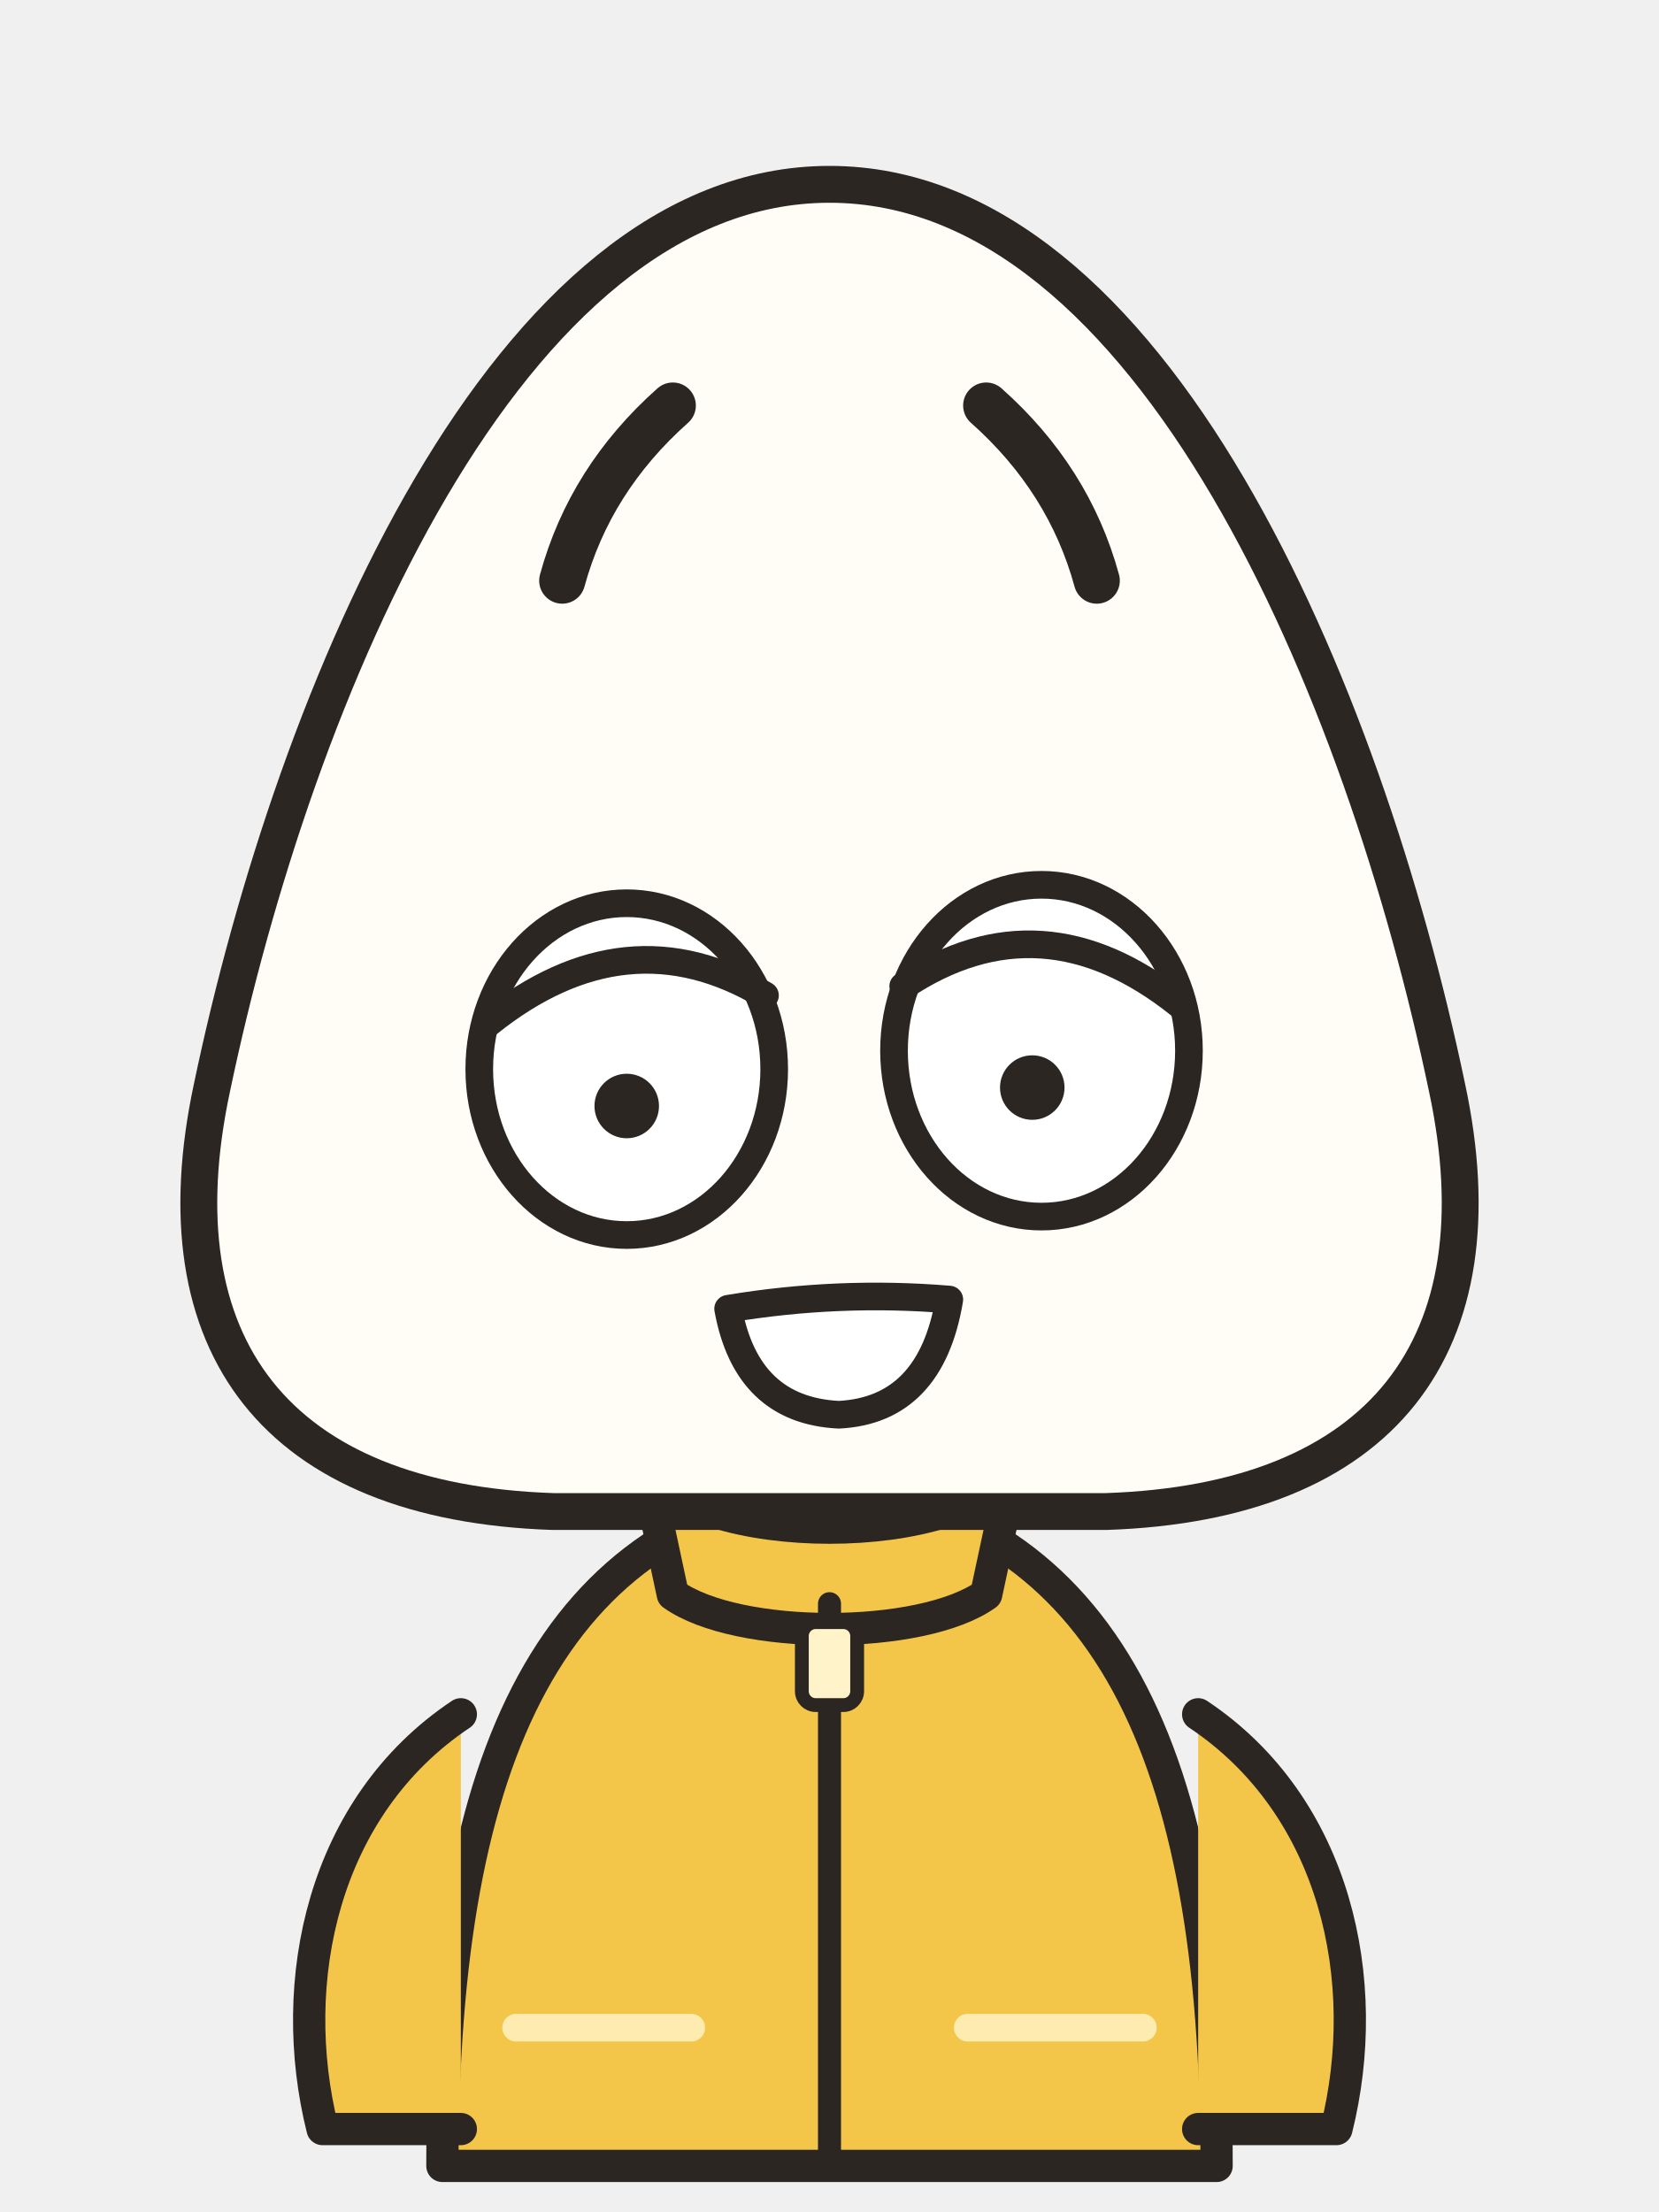
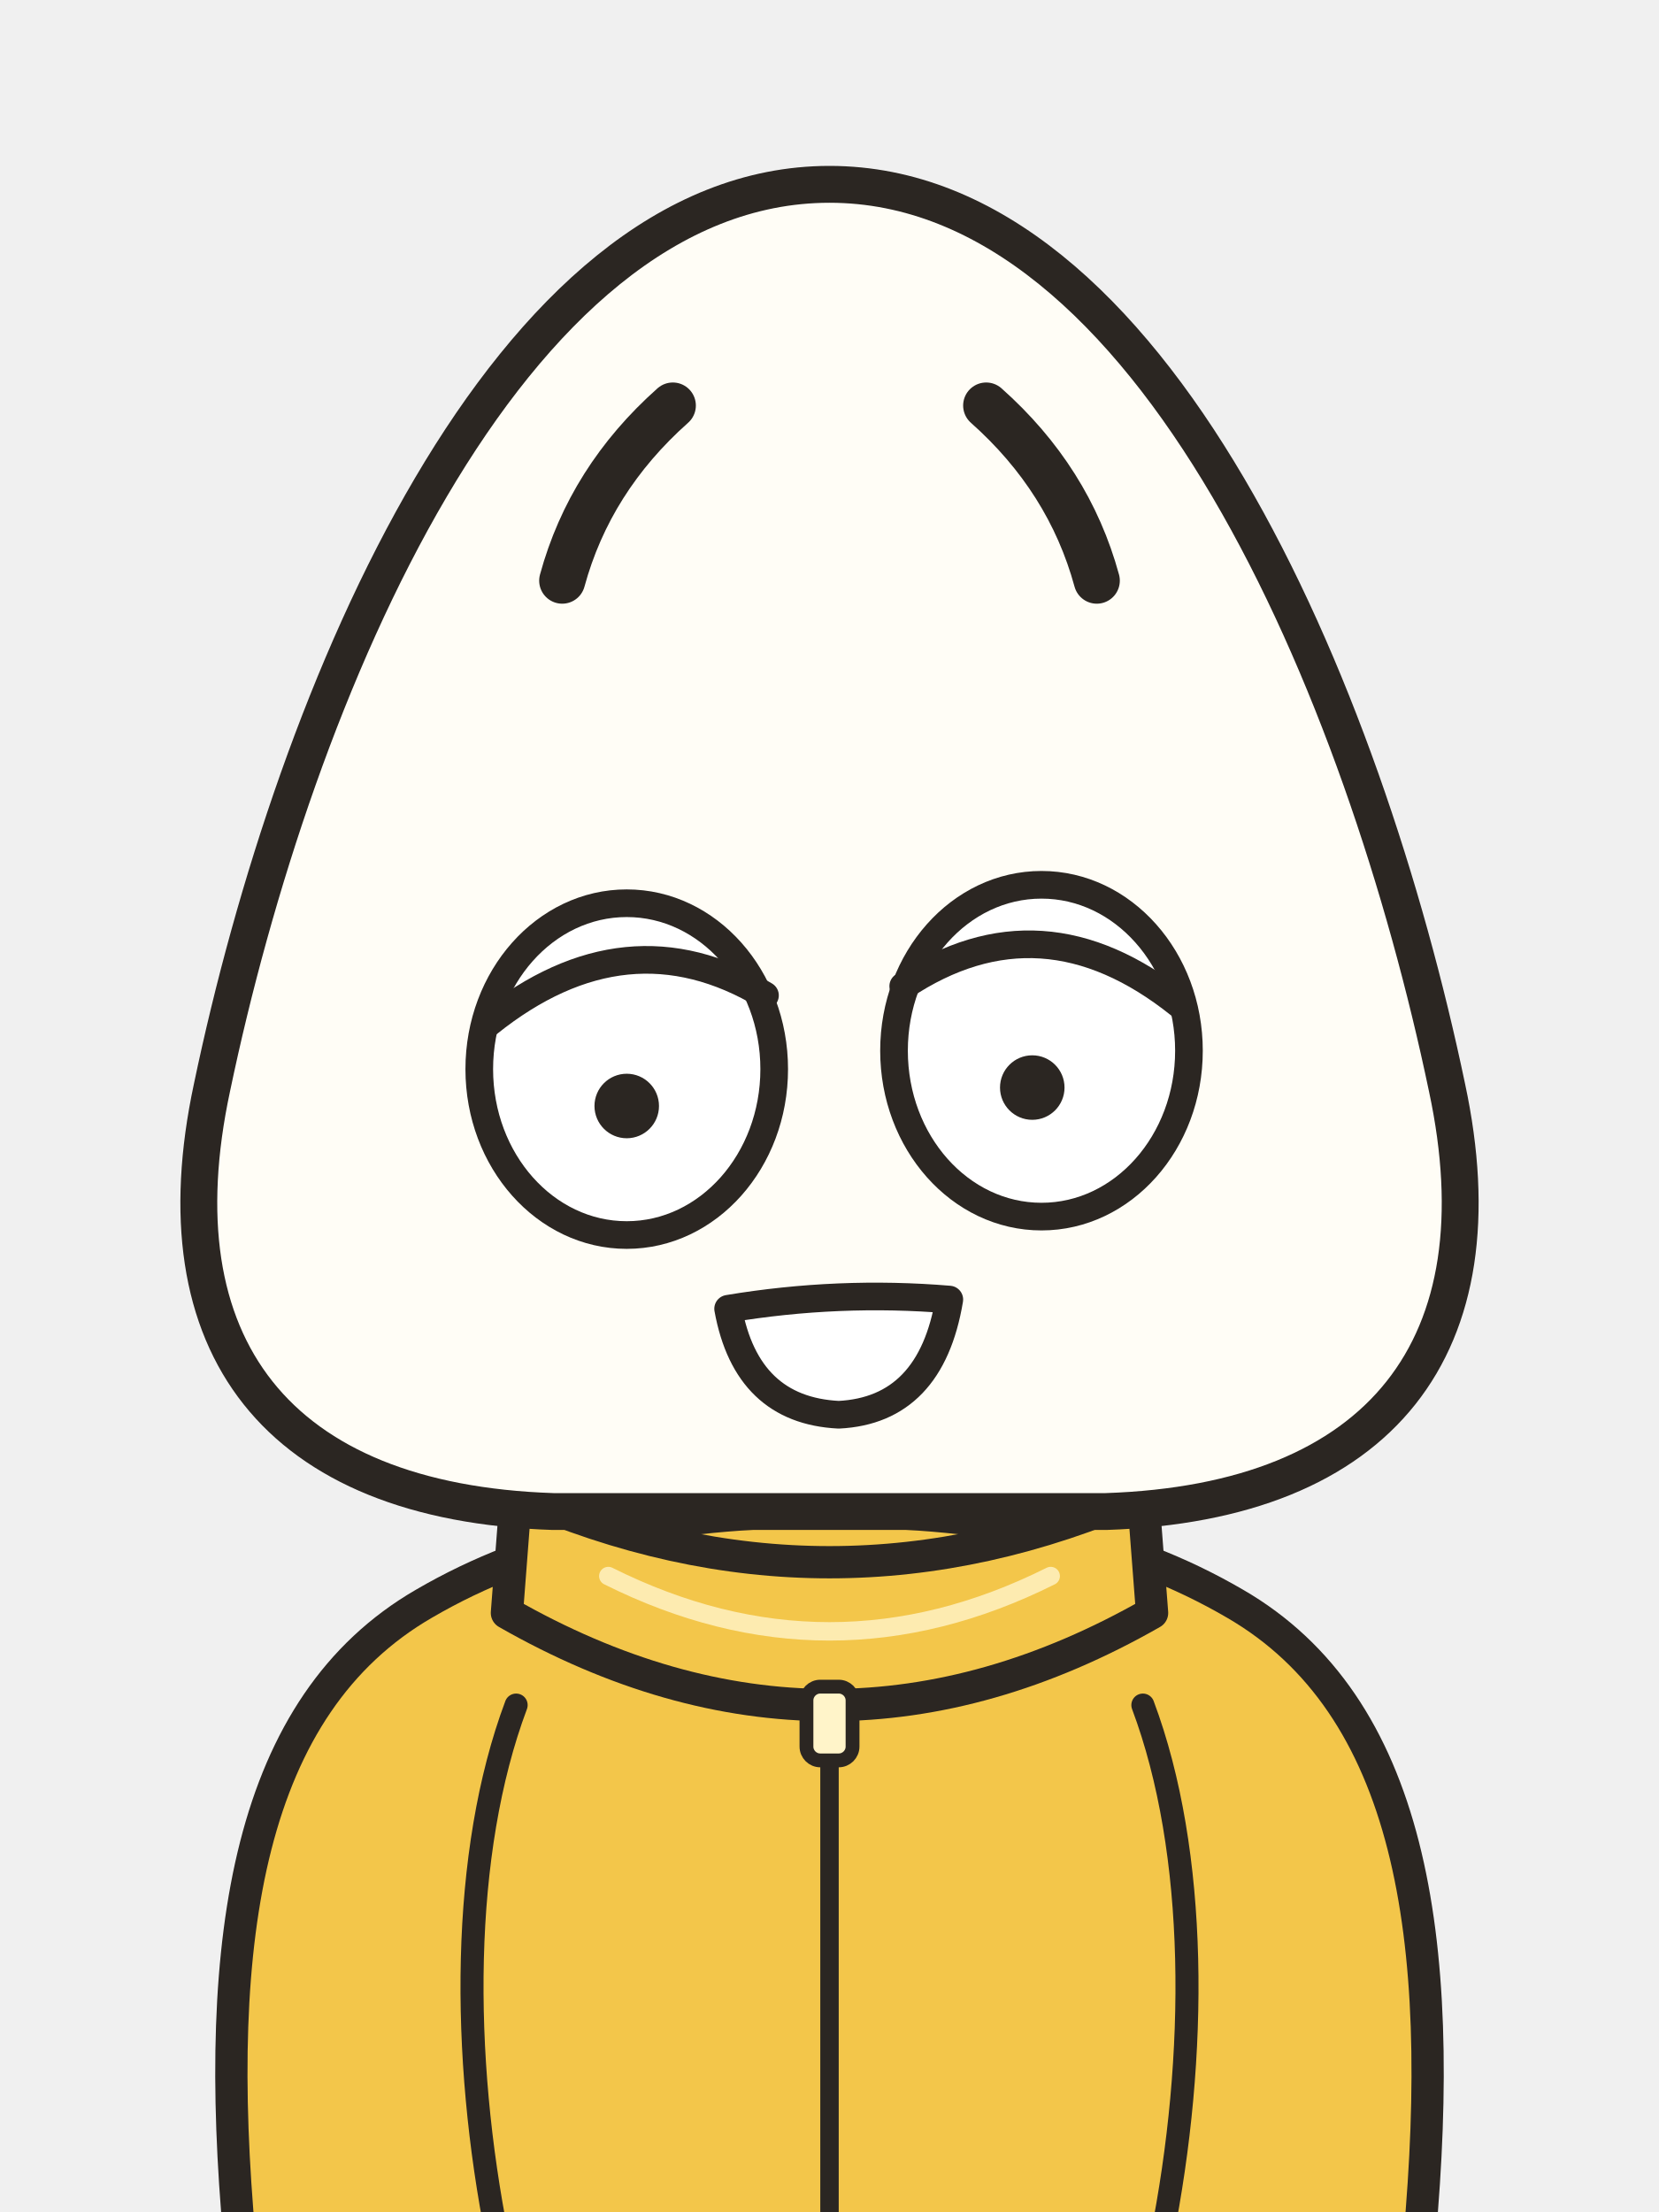
<svg xmlns="http://www.w3.org/2000/svg" viewBox="0 0 360 480" width="360" height="480" role="img" aria-label="ソネ">
-   <g stroke="#2b2622" stroke-width="7" stroke-linejoin="round" stroke-linecap="round">
-     <path d="M96 470 C96 380 120 330 180 322 C240 330 264 380 264 470 Z" fill="#f3c64a" />
-     <path d="M100 372 C70 392 62 430 70 462 L100 462" fill="#f3c64a" />
-     <path d="M260 372 C290 392 298 430 290 462 L260 462" fill="#f3c64a" />
-     <path d="M140 318 C150 336 210 336 220 318 L214 346 C200 356 160 356 146 346 Z" fill="#f3c64a" />
-     <path d="M180 348 L180 470" fill="none" stroke-width="5" />
+   <g stroke="#2b2622" stroke-linejoin="round" stroke-linecap="round">
+     <path d="M52 486 C46 420 54 370 92 348 C116 334 144 328 180 328 C216 328 244 334 268 348 C306 370 314 420 308 486 Z" fill="#f3c64a" stroke-width="7" />
+     <path d="M112 370 C100 402 100 446 108 486 M248 370 C260 402 260 446 252 486" fill="none" stroke-width="5" />
+     <path d="M180 370 V486" fill="none" stroke-width="4" />
+     <path d="M112 324 Q180 354 248 324 L250 350 Q180 390 110 350 Z" fill="#f3c64a" stroke-width="7" />
  </g>
-   <rect x="174" y="352" width="12" height="18" rx="3" fill="#fff4c9" stroke="#2b2622" stroke-width="3" />
-   <path d="M112 440 H150 M210 440 H248" stroke="#fff4c9" stroke-width="6" stroke-linecap="round" opacity="0.8" />
+   <path d="M132 342 Q180 366 228 342" fill="none" stroke="#fff4c9" stroke-width="4" stroke-linecap="round" opacity="0.8" />
+   <rect x="175" y="366" width="10" height="16" rx="3" fill="#fff4c9" stroke="#2b2622" stroke-width="3" />
  <path d="M180 40 C250 40 296 150 314 236 C326 292 300 326 240 328 H120 C60 326 34 292 46 236 C64 150 110 40 180 40 Z" fill="#fffdf6" stroke="#2b2622" stroke-width="8" stroke-linejoin="round" />
  <path d="M122 126 Q128 104 146 88 M214 88 Q232 104 238 126" fill="none" stroke="#2b2622" stroke-width="10" stroke-linecap="round" />
  <ellipse cx="136" cy="232" rx="32" ry="36" fill="#fff" stroke="#2b2622" stroke-width="6" />
  <ellipse cx="226" cy="228" rx="32" ry="36" fill="#fff" stroke="#2b2622" stroke-width="6" />
  <path d="M106 222 Q136 198 166 216" fill="none" stroke="#2b2622" stroke-width="6" stroke-linecap="round" />
  <path d="M196 214 Q226 194 256 218" fill="none" stroke="#2b2622" stroke-width="6" stroke-linecap="round" />
  <circle cx="136" cy="240" r="7" fill="#2b2622" />
  <circle cx="224" cy="236" r="7" fill="#2b2622" />
  <path d="M158 284 Q182 280 206 282 Q202 306 182 307 Q162 306 158 284 Z" fill="#fff" stroke="#2b2622" stroke-width="6" stroke-linejoin="round" />
</svg>
